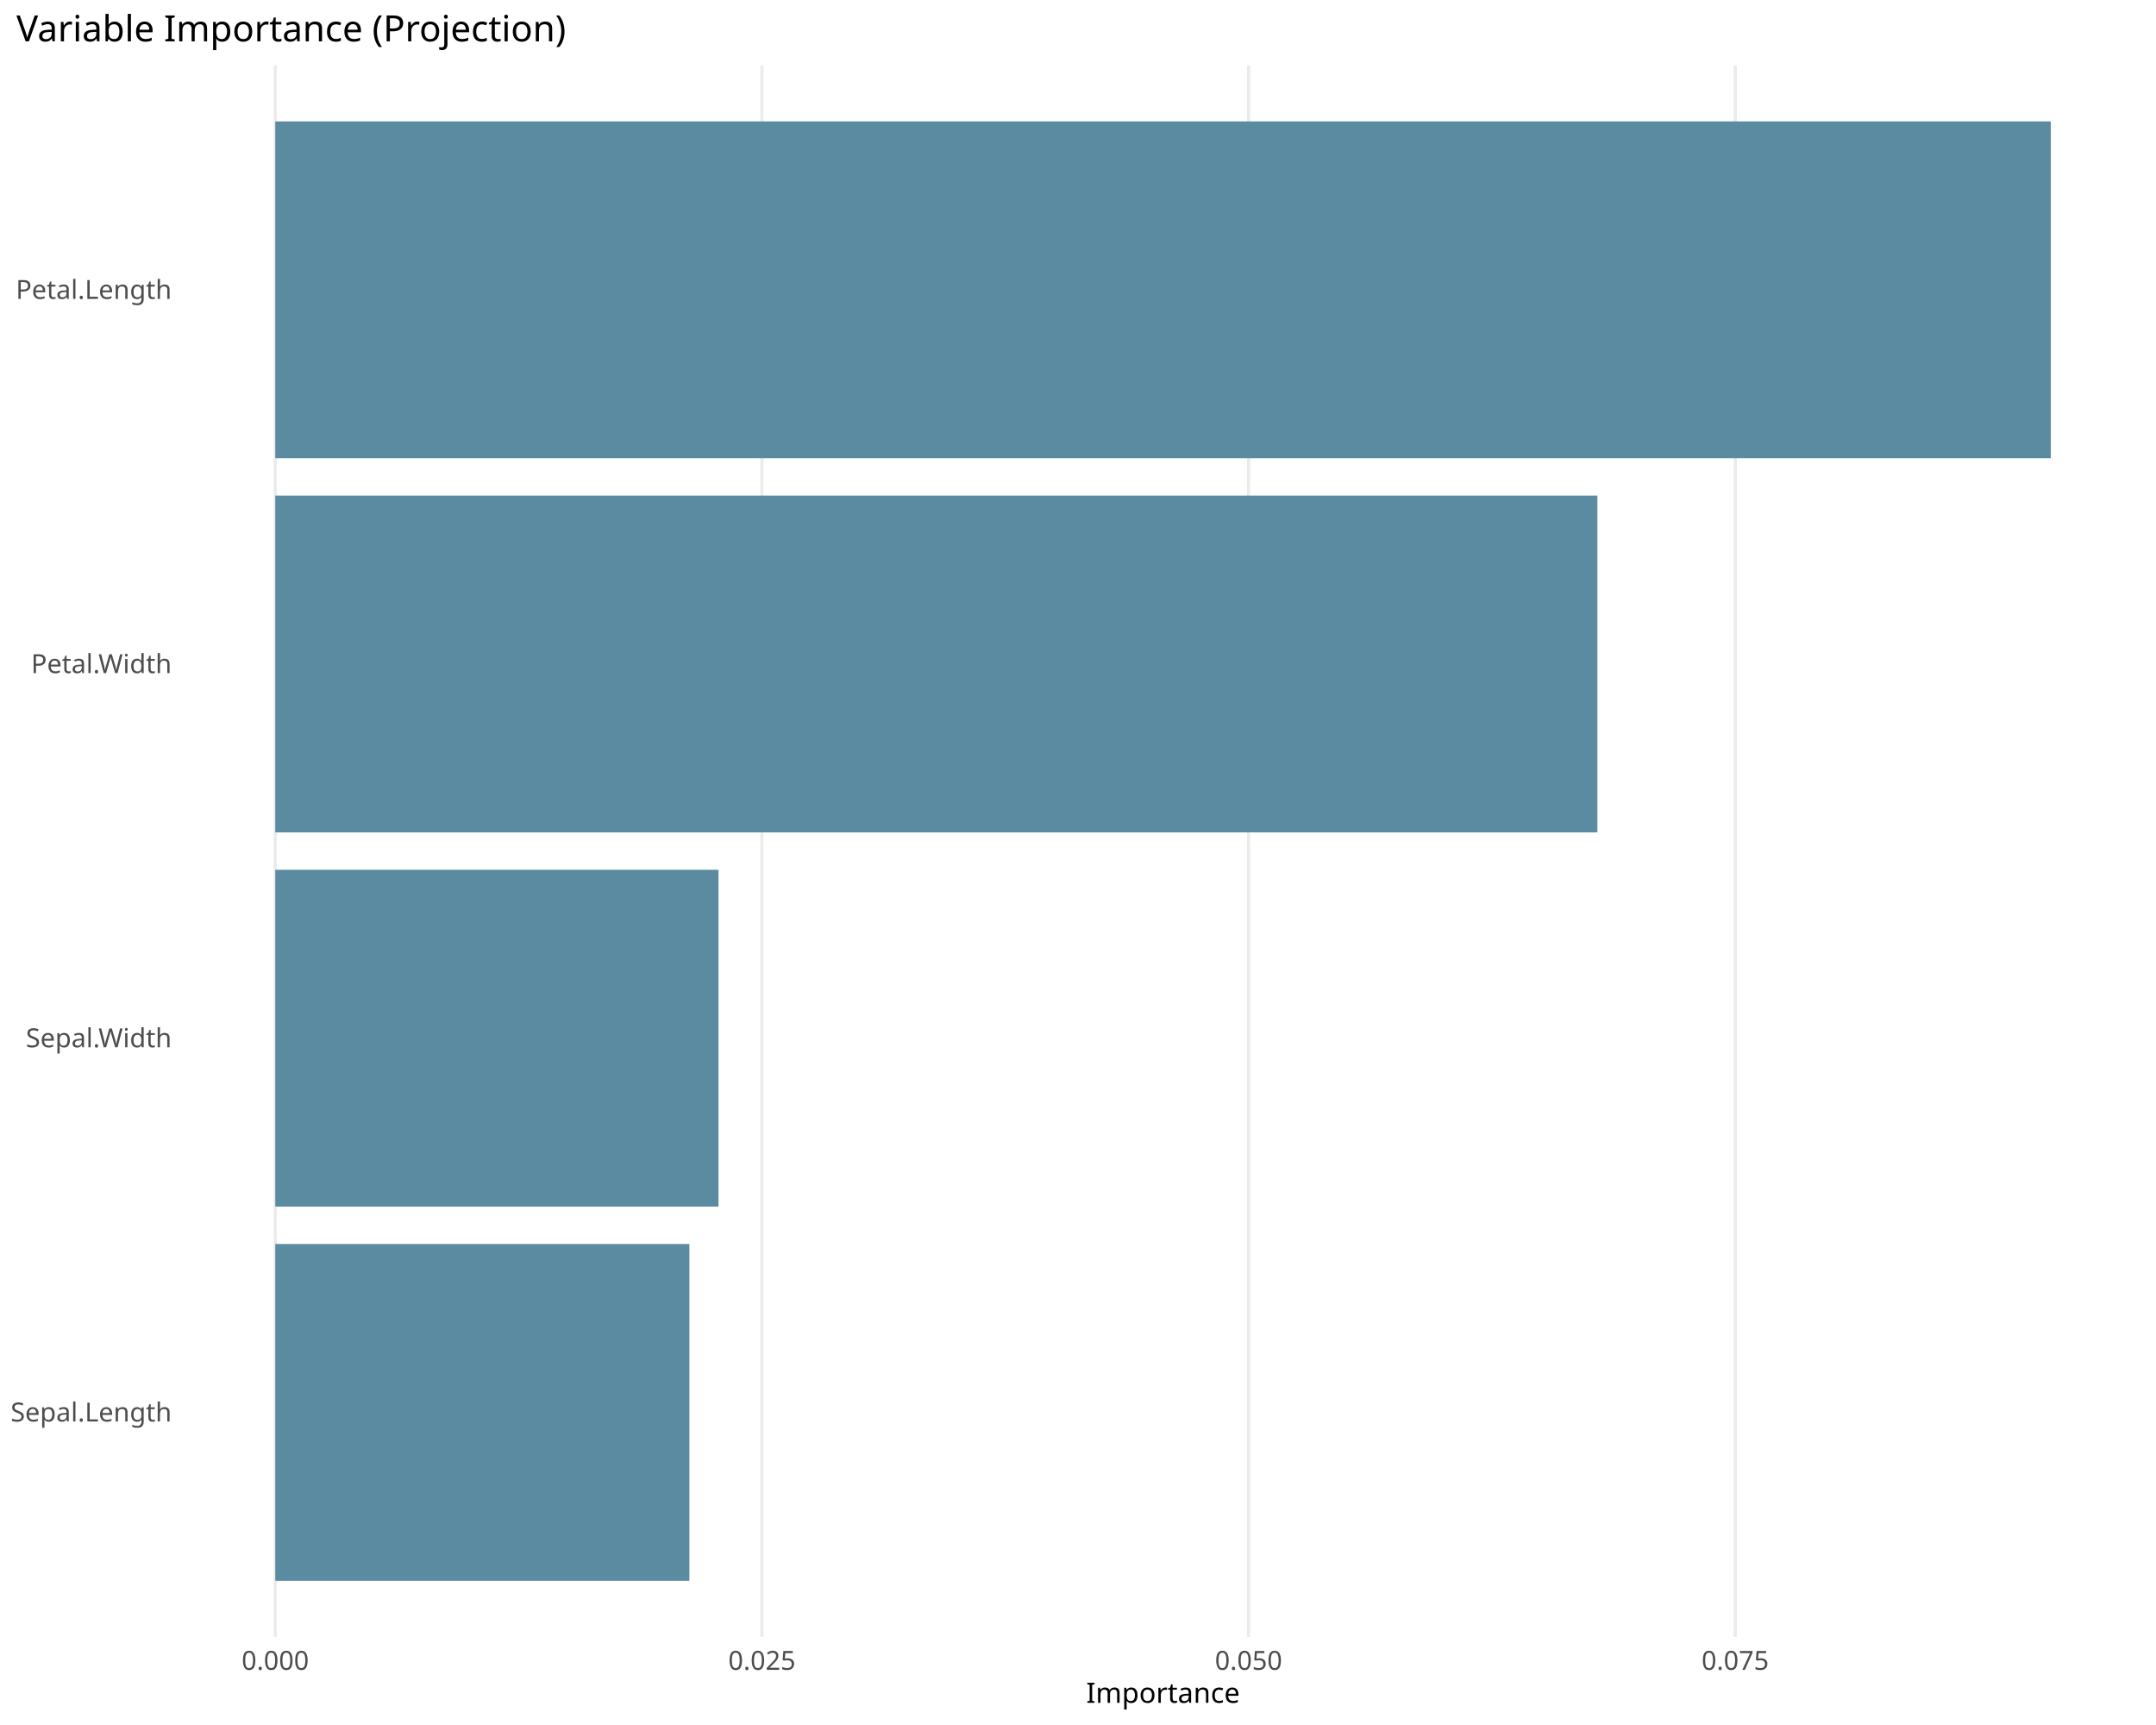
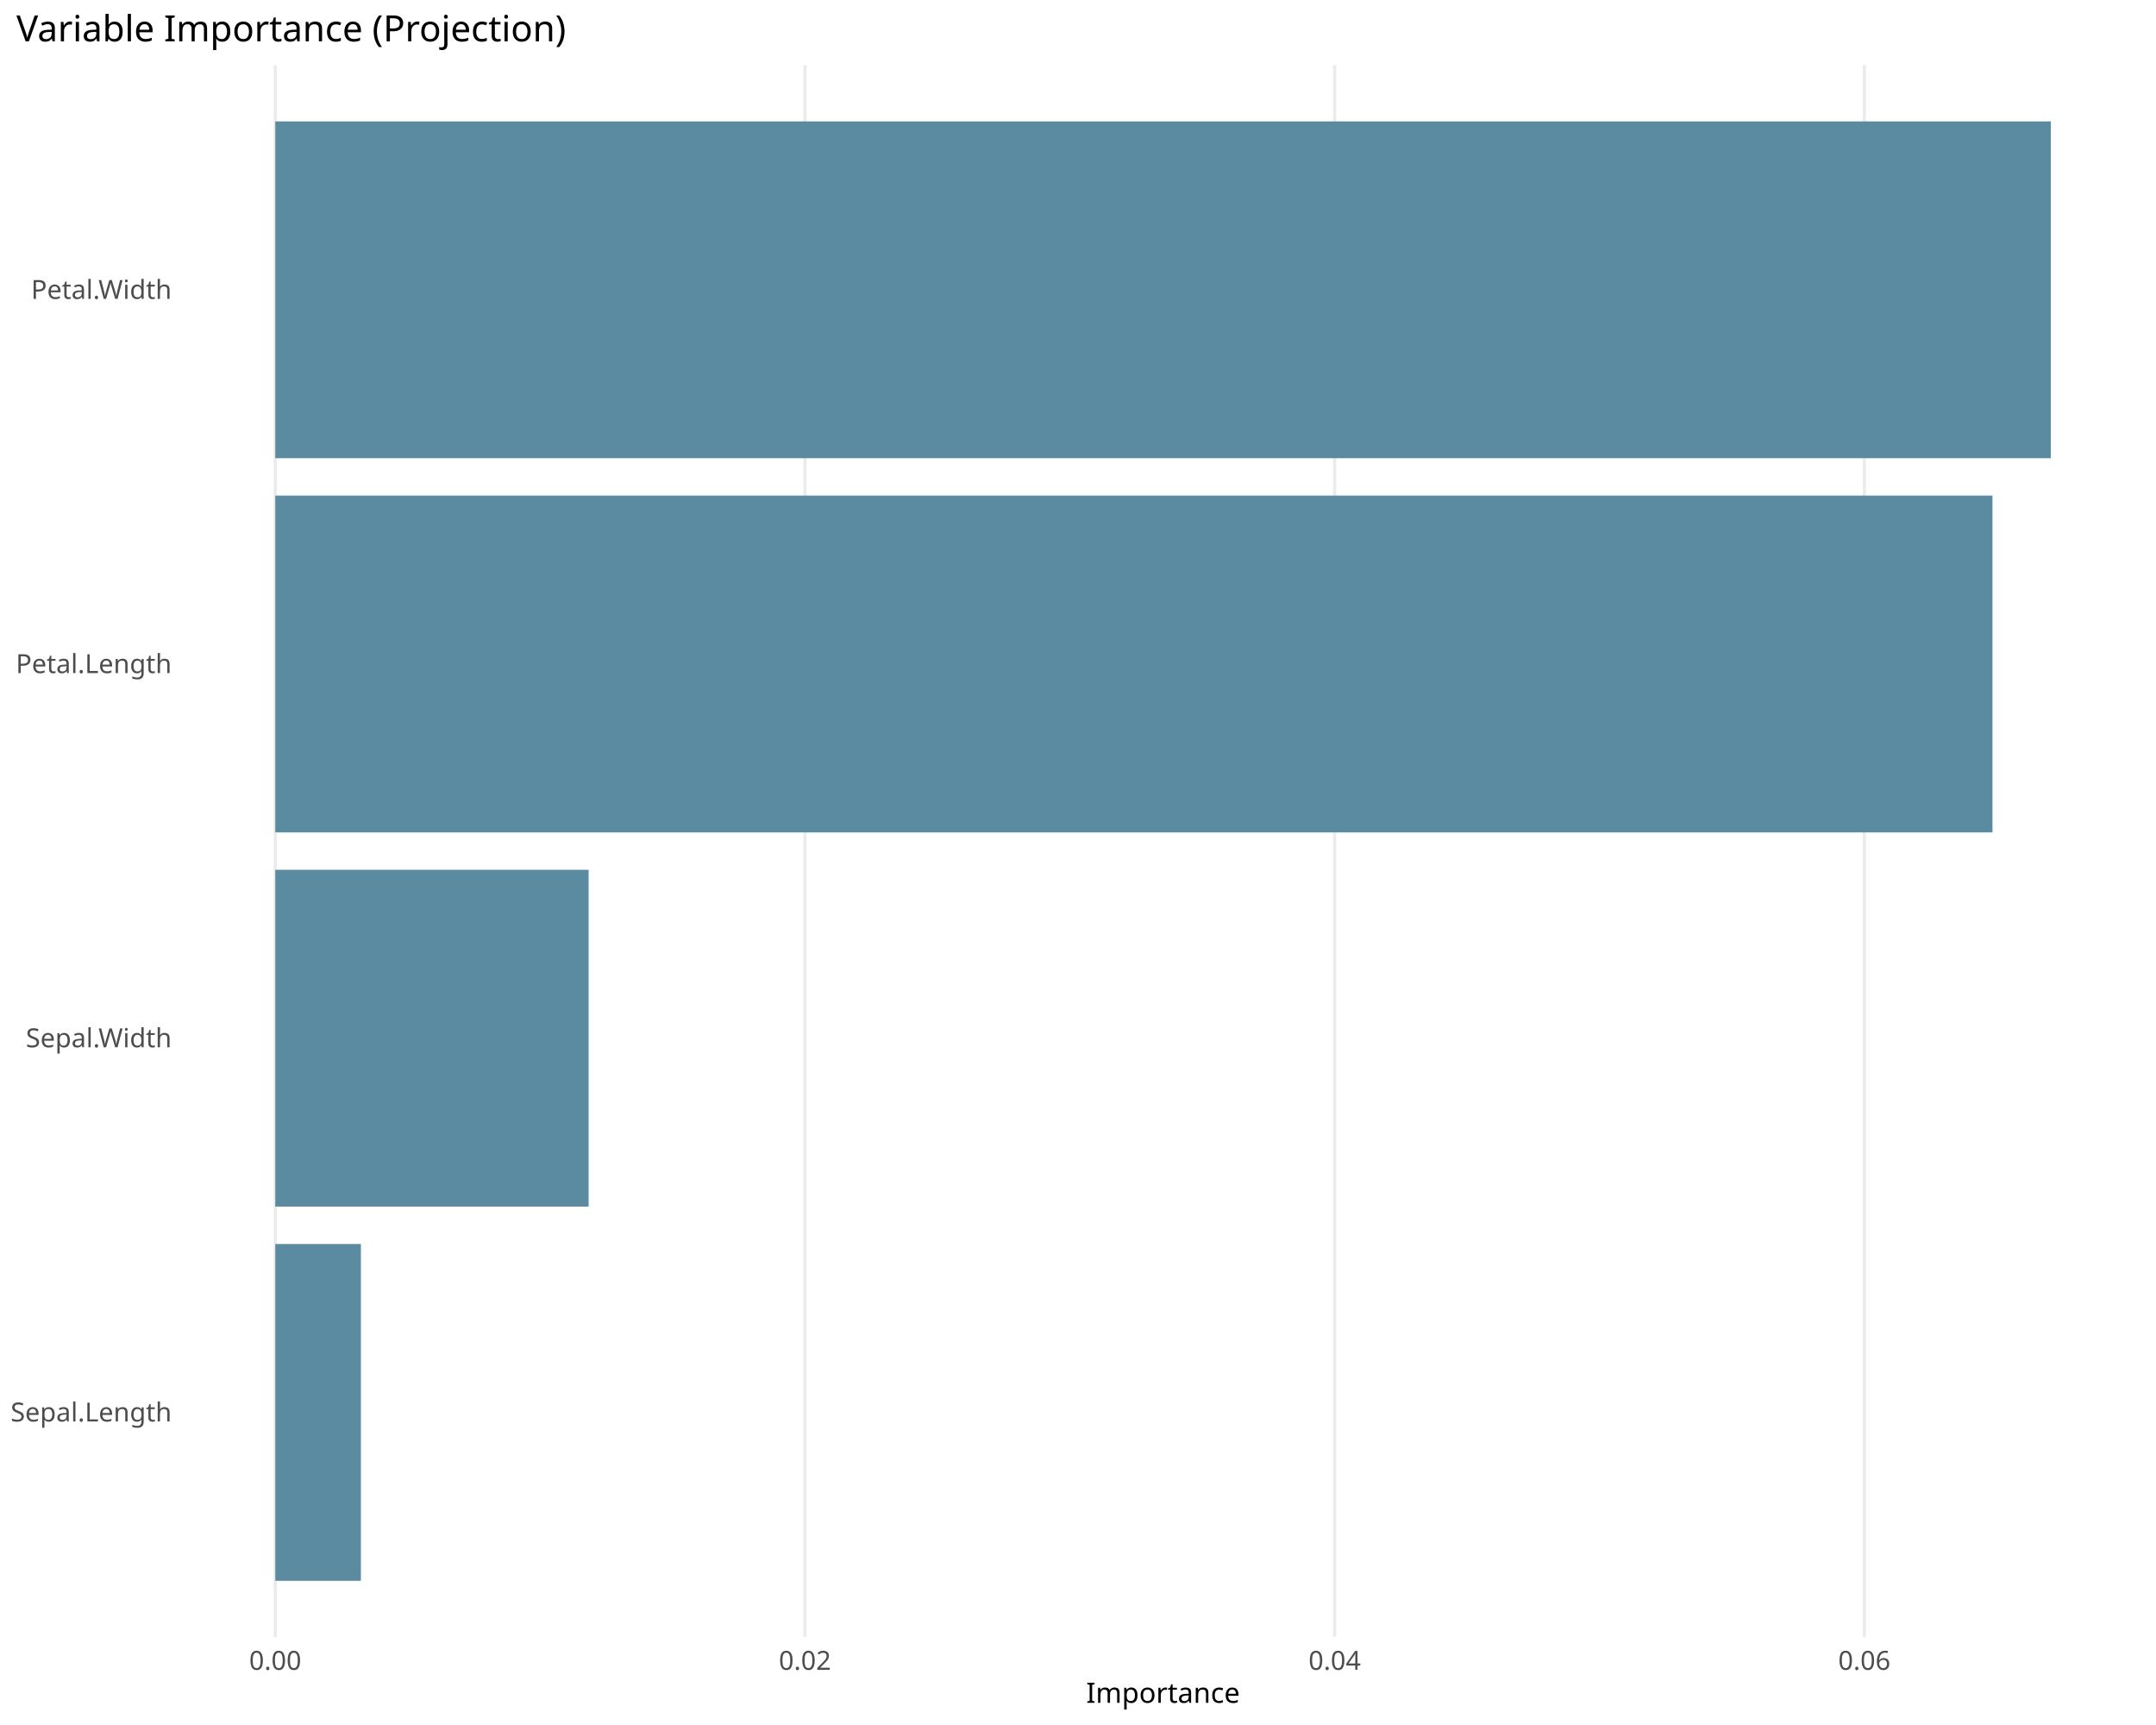
<svg xmlns="http://www.w3.org/2000/svg" class="svglite" data-engine-version="2.0" width="720.00pt" height="576.00pt" viewBox="0 0 720.00 576.00">
  <defs>
    <style type="text/css">
    .svglite line, .svglite polyline, .svglite polygon, .svglite path, .svglite rect, .svglite circle {
      fill: none;
      stroke: #000000;
      stroke-linecap: round;
      stroke-linejoin: round;
      stroke-miterlimit: 10.00;
    }
  </style>
  </defs>
  <rect width="100%" height="100%" style="stroke: none; fill: #FFFFFF;" />
  <defs>
    <clipPath id="cpMC4wMHw3MjAuMDB8MC4wMHw1NzYuMDA=">
      <rect x="0.00" y="0.00" width="720.00" height="576.00" />
    </clipPath>
  </defs>
  <g clip-path="url(#cpMC4wMHw3MjAuMDB8MC4wMHw1NzYuMDA=)">
</g>
  <defs>
    <clipPath id="cpNjIuMjh8NzE0LjUyfDIxLjgwfDU0Ni41OQ==">
      <rect x="62.28" y="21.80" width="652.24" height="524.79" />
    </clipPath>
  </defs>
  <g clip-path="url(#cpNjIuMjh8NzE0LjUyfDIxLjgwfDU0Ni41OQ==)">
    <polyline points="91.93,546.59 91.93,21.80 " style="stroke-width: 1.07; stroke: #EBEBEB; stroke-linecap: butt;" />
-     <polyline points="254.45,546.59 254.45,21.80 " style="stroke-width: 1.07; stroke: #EBEBEB; stroke-linecap: butt;" />
-     <polyline points="416.97,546.59 416.97,21.80 " style="stroke-width: 1.07; stroke: #EBEBEB; stroke-linecap: butt;" />
-     <polyline points="579.48,546.59 579.48,21.80 " style="stroke-width: 1.07; stroke: #EBEBEB; stroke-linecap: butt;" />
-     <rect x="91.93" y="415.39" width="138.29" height="112.46" style="stroke-width: 1.07; stroke: none; stroke-linecap: butt; stroke-linejoin: miter; fill: #5B8BA0;" />
-     <rect x="91.93" y="290.44" width="148.02" height="112.46" style="stroke-width: 1.07; stroke: none; stroke-linecap: butt; stroke-linejoin: miter; fill: #5B8BA0;" />
+     <polyline points="268.82,546.59 268.82,21.80 " style="stroke-width: 1.07; stroke: #EBEBEB; stroke-linecap: butt;" />
+     <polyline points="445.71,546.59 445.71,21.80 " style="stroke-width: 1.07; stroke: #EBEBEB; stroke-linecap: butt;" />
+     <polyline points="622.60,546.59 622.60,21.80 " style="stroke-width: 1.07; stroke: #EBEBEB; stroke-linecap: butt;" />
+     <rect x="91.93" y="415.39" width="28.59" height="112.46" style="stroke-width: 1.07; stroke: none; stroke-linecap: butt; stroke-linejoin: miter; fill: #5B8BA0;" />
+     <rect x="91.93" y="290.44" width="104.64" height="112.46" style="stroke-width: 1.07; stroke: none; stroke-linecap: butt; stroke-linejoin: miter; fill: #5B8BA0;" />
+     <rect x="91.93" y="165.49" width="573.46" height="112.46" style="stroke-width: 1.07; stroke: none; stroke-linecap: butt; stroke-linejoin: miter; fill: #5B8BA0;" />
    <rect x="91.93" y="40.54" width="592.94" height="112.46" style="stroke-width: 1.07; stroke: none; stroke-linecap: butt; stroke-linejoin: miter; fill: #5B8BA0;" />
-     <rect x="91.93" y="165.49" width="441.52" height="112.46" style="stroke-width: 1.07; stroke: none; stroke-linecap: butt; stroke-linejoin: miter; fill: #5B8BA0;" />
  </g>
  <g clip-path="url(#cpMC4wMHw3MjAuMDB8MC4wMHw1NzYuMDA=)">
    <text x="57.35" y="474.65" text-anchor="end" style="font-size: 8.80px; fill: #4D4D4D; font-family: sans;" textLength="51.87px" lengthAdjust="spacingAndGlyphs">Sepal.Length</text>
    <text x="57.35" y="349.70" text-anchor="end" style="font-size: 8.80px; fill: #4D4D4D; font-family: sans;" textLength="47.45px" lengthAdjust="spacingAndGlyphs">Sepal.Width</text>
-     <text x="57.35" y="224.75" text-anchor="end" style="font-size: 8.80px; fill: #4D4D4D; font-family: sans;" textLength="45.00px" lengthAdjust="spacingAndGlyphs">Petal.Width</text>
-     <text x="57.35" y="99.80" text-anchor="end" style="font-size: 8.80px; fill: #4D4D4D; font-family: sans;" textLength="49.42px" lengthAdjust="spacingAndGlyphs">Petal.Length</text>
-     <text x="91.93" y="557.58" text-anchor="middle" style="font-size: 8.80px; fill: #4D4D4D; font-family: sans;" textLength="22.02px" lengthAdjust="spacingAndGlyphs">0.000</text>
-     <text x="254.45" y="557.58" text-anchor="middle" style="font-size: 8.80px; fill: #4D4D4D; font-family: sans;" textLength="22.02px" lengthAdjust="spacingAndGlyphs">0.025</text>
-     <text x="416.97" y="557.58" text-anchor="middle" style="font-size: 8.80px; fill: #4D4D4D; font-family: sans;" textLength="22.02px" lengthAdjust="spacingAndGlyphs">0.050</text>
-     <text x="579.48" y="557.58" text-anchor="middle" style="font-size: 8.80px; fill: #4D4D4D; font-family: sans;" textLength="22.02px" lengthAdjust="spacingAndGlyphs">0.075</text>
+     <text x="57.35" y="224.75" text-anchor="end" style="font-size: 8.80px; fill: #4D4D4D; font-family: sans;" textLength="49.42px" lengthAdjust="spacingAndGlyphs">Petal.Length</text>
+     <text x="57.35" y="99.80" text-anchor="end" style="font-size: 8.80px; fill: #4D4D4D; font-family: sans;" textLength="45.00px" lengthAdjust="spacingAndGlyphs">Petal.Width</text>
+     <text x="91.93" y="557.58" text-anchor="middle" style="font-size: 8.80px; fill: #4D4D4D; font-family: sans;" textLength="17.13px" lengthAdjust="spacingAndGlyphs">0.00</text>
+     <text x="268.82" y="557.58" text-anchor="middle" style="font-size: 8.80px; fill: #4D4D4D; font-family: sans;" textLength="17.13px" lengthAdjust="spacingAndGlyphs">0.02</text>
+     <text x="445.71" y="557.58" text-anchor="middle" style="font-size: 8.80px; fill: #4D4D4D; font-family: sans;" textLength="17.13px" lengthAdjust="spacingAndGlyphs">0.04</text>
+     <text x="622.60" y="557.58" text-anchor="middle" style="font-size: 8.80px; fill: #4D4D4D; font-family: sans;" textLength="17.13px" lengthAdjust="spacingAndGlyphs">0.06</text>
    <text x="388.40" y="568.58" text-anchor="middle" style="font-size: 9.35px; font-family: sans;" textLength="46.78px" lengthAdjust="spacingAndGlyphs">Importance</text>
    <text x="5.48" y="13.81" style="font-size: 12.10px; font-family: sans;" textLength="173.53px" lengthAdjust="spacingAndGlyphs">Variable Importance (Projection)</text>
  </g>
</svg>
